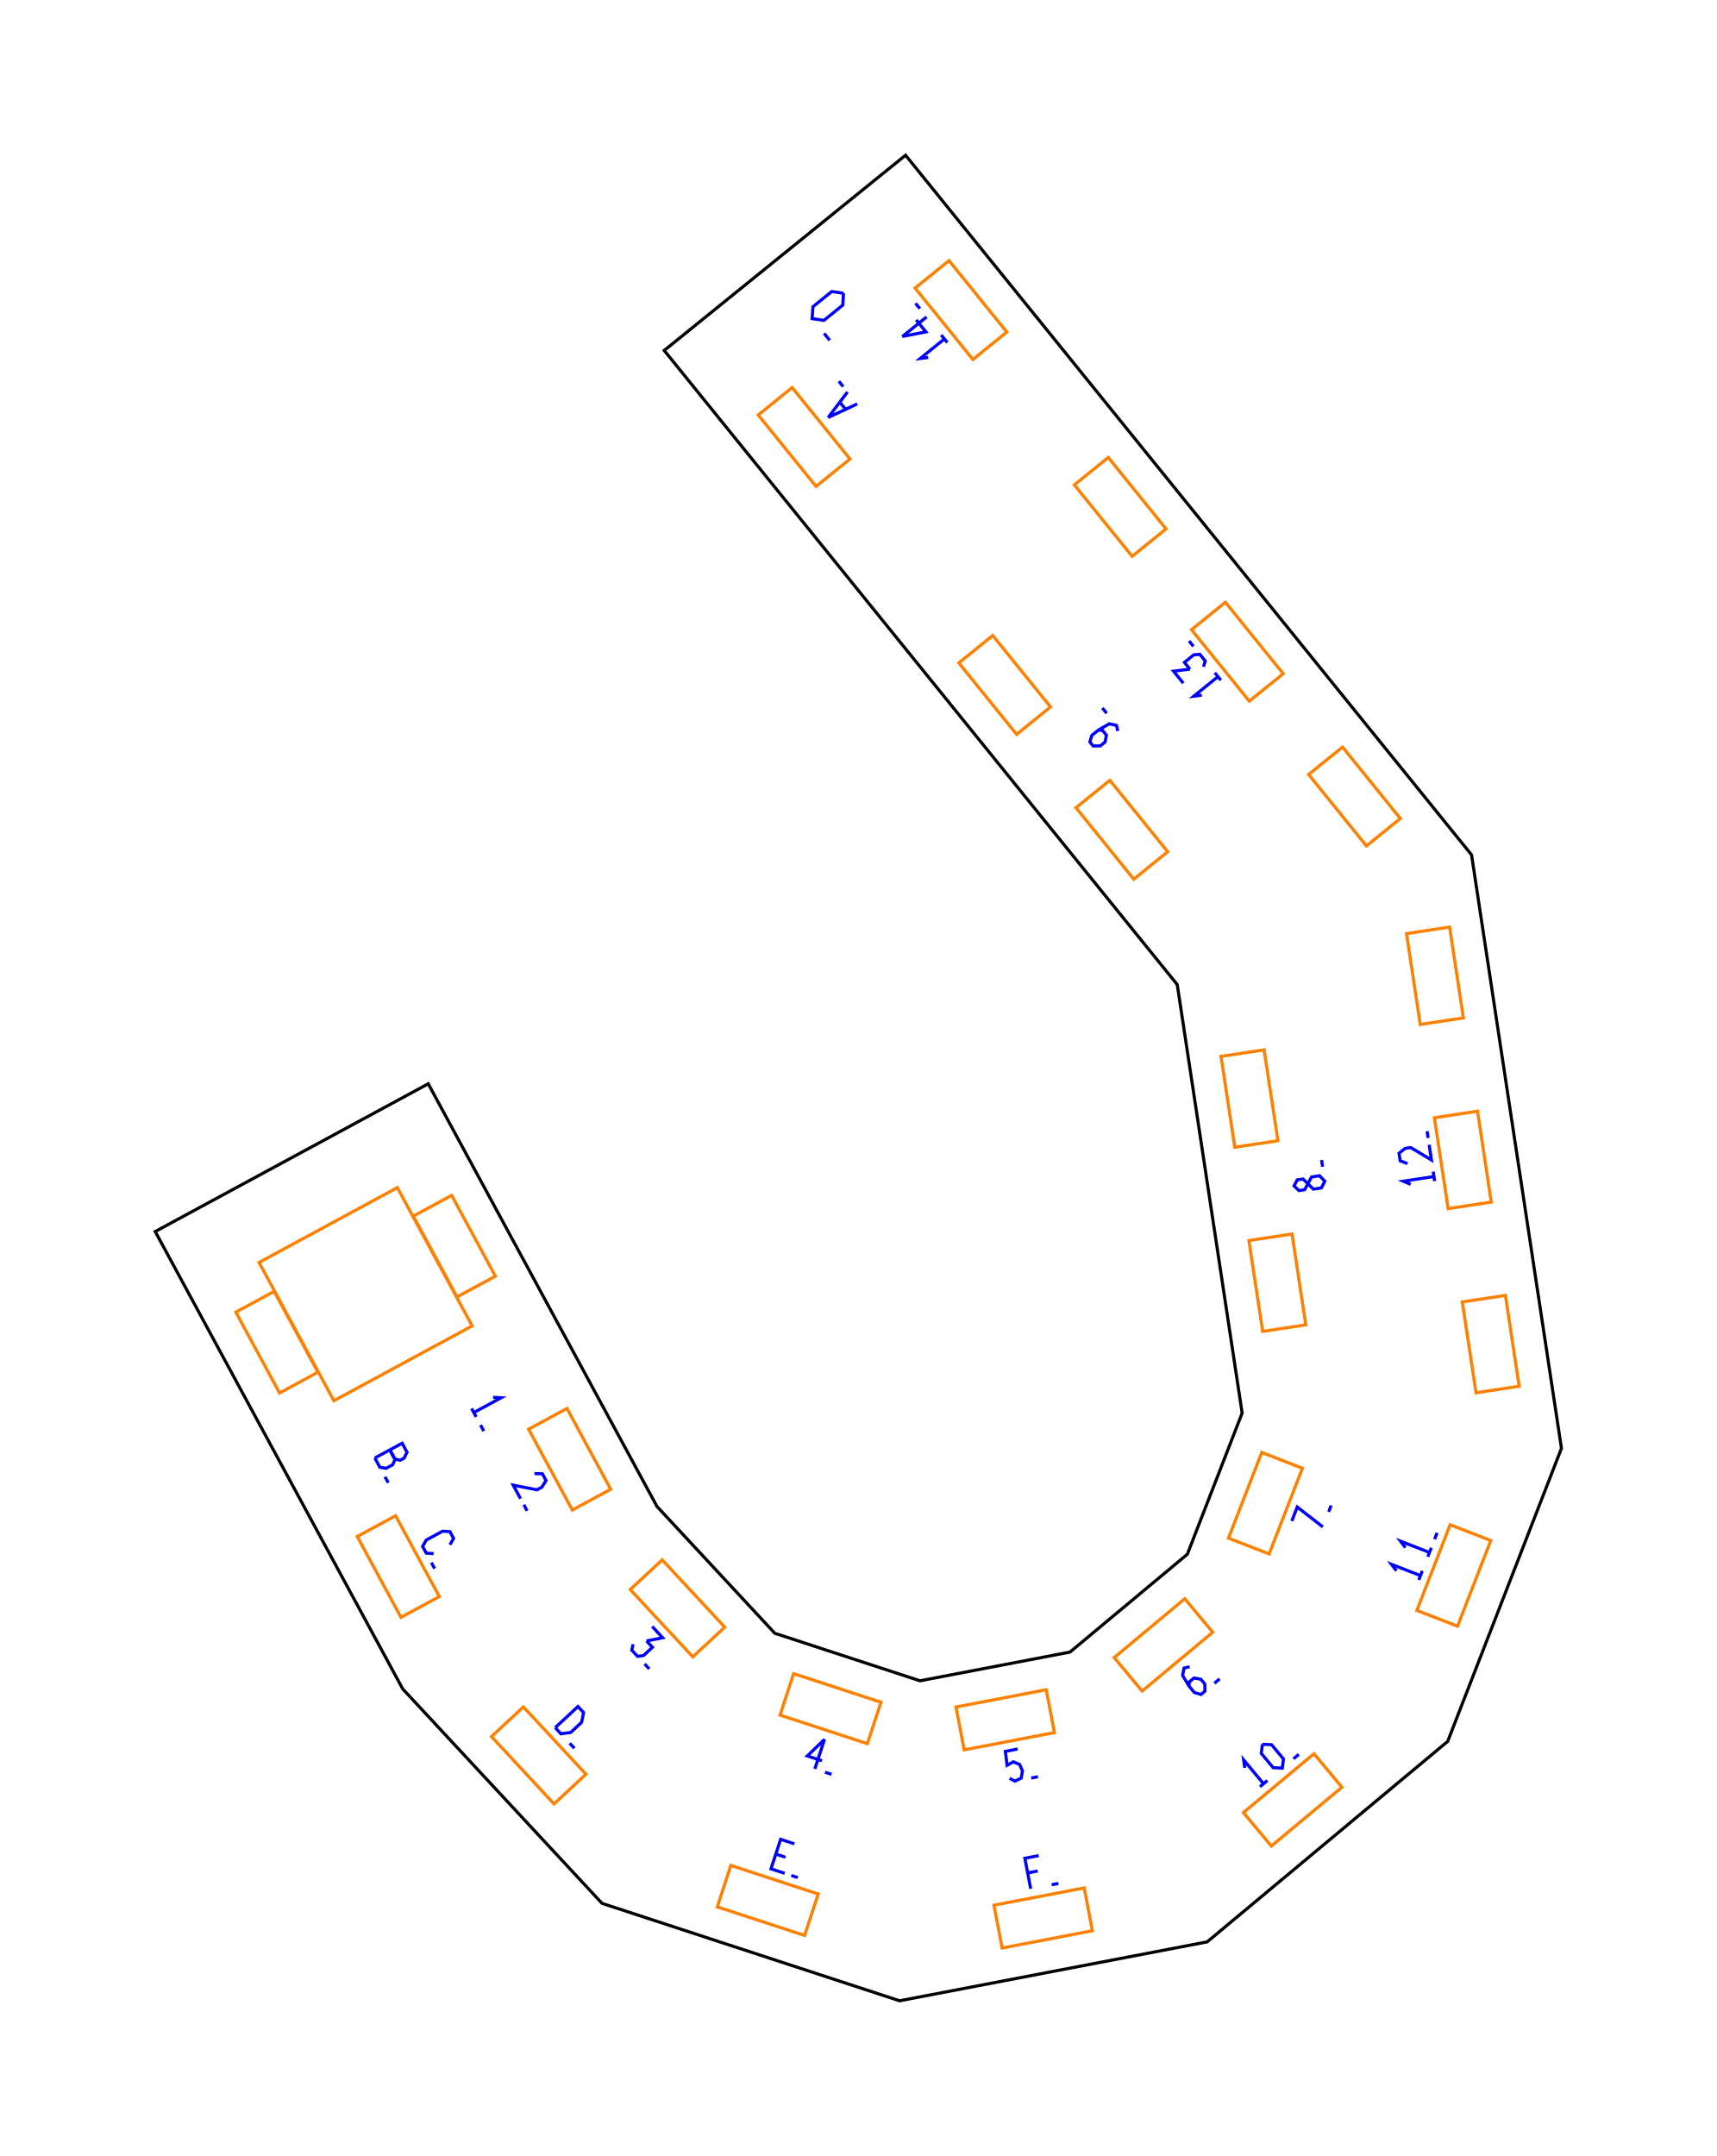
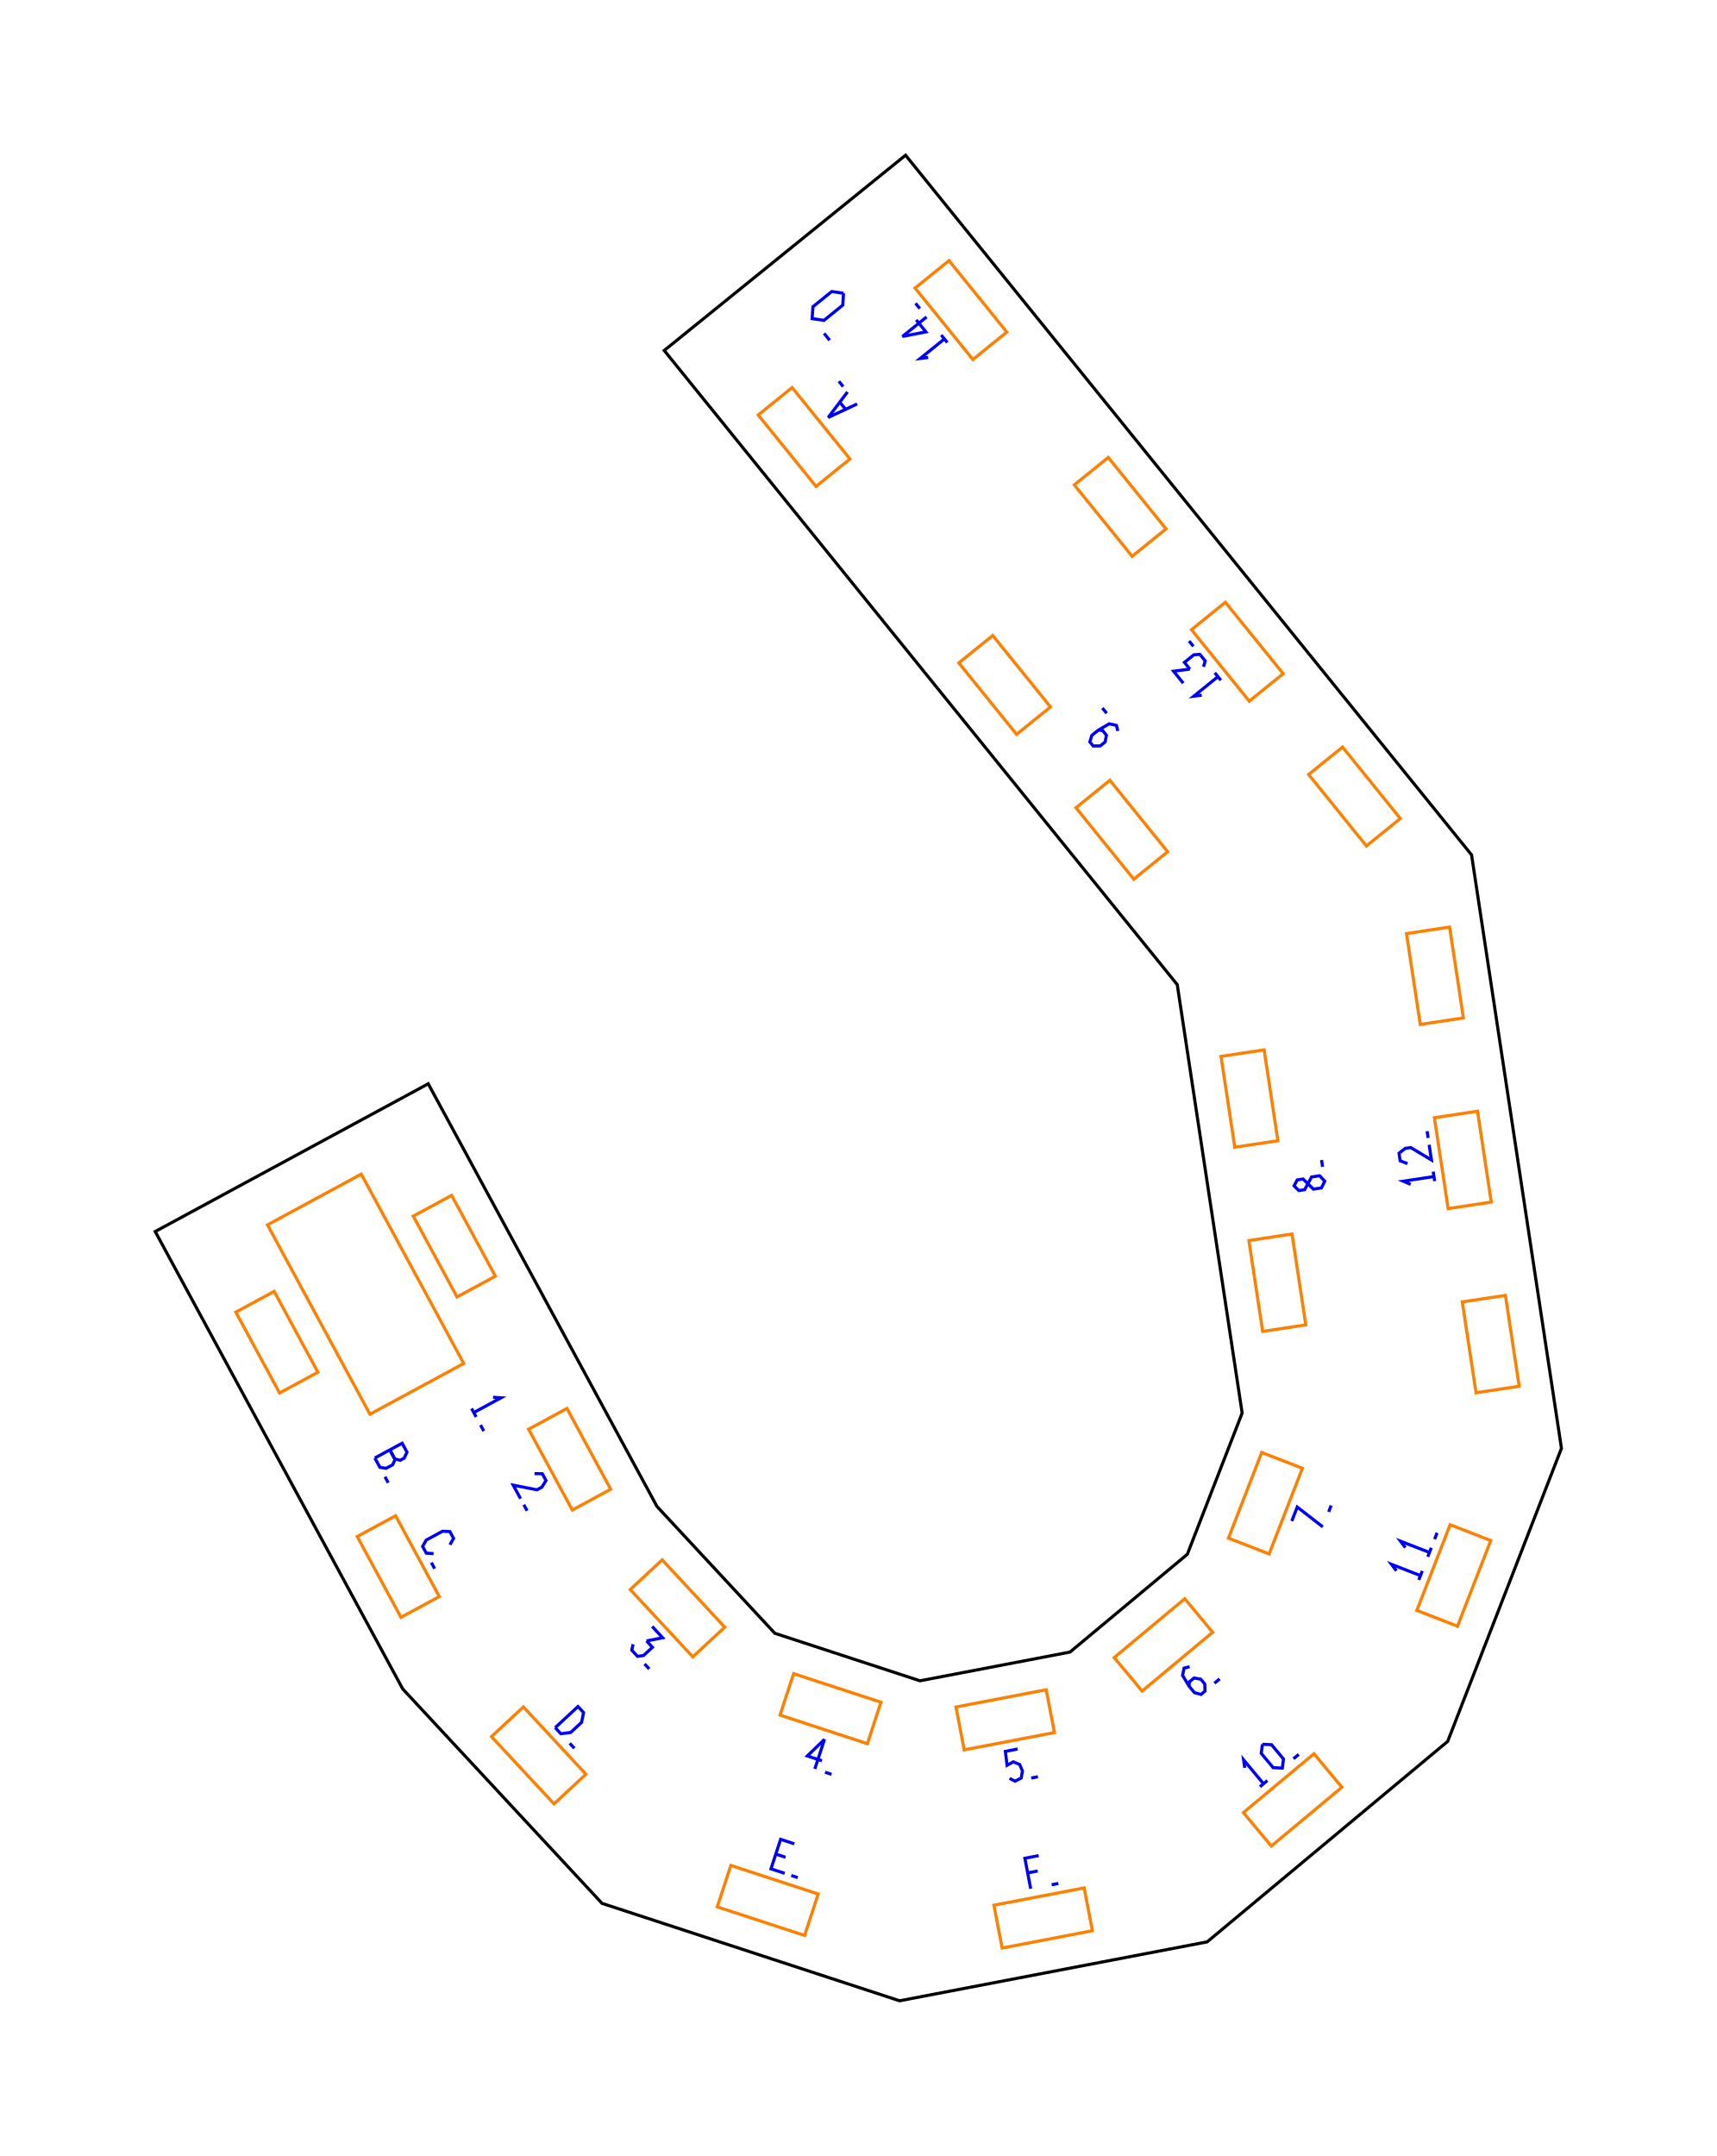
<svg xmlns="http://www.w3.org/2000/svg" width="110.60mm" height="138.90mm" viewBox="0 0 110.60 138.90">
  <g id="numbers" fill="none" stroke="#0000ff" stroke-width="0.2">
    <path d="M 31.766,90.021 L 32.283,90.052 L 30.524,91.004" />
    <path d="M 30.382,90.742 L 30.677,91.287" />
    <path d="M 30.959,91.808 L 31.169,92.195" />
    <path d="M 34.437,94.937 L 34.942,94.946 L 35.178,95.382 L 34.909,95.810 L 34.592,95.981 L 33.065,95.680 L 33.537,96.552" />
    <path d="M 33.748,96.942 L 33.957,97.329" />
    <path d="M 42.017,104.786 L 42.692,105.513 L 41.653,105.717" />
    <path d="M 41.653,105.717 L 42.033,106.126 L 41.461,106.657 L 41.075,106.711 L 40.703,106.311 L 40.786,105.930" />
    <path d="M 41.529,107.200 L 41.829,107.522" />
    <path d="M 52.497,113.960 L 53.119,112.059 L 52.012,113.128 L 52.955,113.436" />
    <path d="M 53.154,114.175 L 53.573,114.312" />
    <path d="M 65.564,112.680 L 64.772,112.832 L 64.881,113.727 L 65.281,113.508 L 65.691,113.674 L 65.871,114.087 L 65.796,114.550 L 65.392,114.749 L 65.042,114.572" />
    <path d="M 66.437,114.549 L 66.869,114.466" />
    <path d="M 76.644,107.378 L 76.284,107.469 L 76.190,107.938 L 76.607,108.632 L 76.953,109.047 L 77.374,109.164 L 77.631,108.950 L 77.620,108.491 L 77.364,108.184 L 76.927,108.105 L 76.622,108.359 L 76.607,108.632" />
    <path d="M 78.239,108.443 L 78.577,108.162" />
    <path d="M 83.226,97.993 L 83.576,97.091 L 85.225,98.370" />
    <path d="M 85.601,97.401 L 85.760,96.991" />
    <path d="M 84.262,76.263 L 84.057,76.645 L 83.681,76.702 L 83.372,76.398 L 83.577,76.015 L 83.953,75.959 L 84.262,76.263 L 84.618,76.610 L 85.132,76.532 L 85.350,76.098 L 85.013,75.748 L 84.499,75.826 L 84.262,76.263" />
    <path d="M 85.209,75.169 L 85.143,74.734" />
    <path d="M 72.015,47.094 L 71.928,46.733 L 71.461,46.633 L 70.761,47.040 L 70.341,47.379 L 70.217,47.798 L 70.428,48.059 L 70.887,48.054 L 71.198,47.802 L 71.283,47.367 L 71.034,47.058 L 70.761,47.040" />
    <path d="M 71.298,45.954 L 71.021,45.612" />
    <path d="M 55.225,26.022 L 53.359,26.894 L 54.601,25.251" />
    <path d="M 54.479,26.371 L 54.104,25.908" />
    <path d="M 54.322,24.906 L 54.046,24.563" />
    <path d="M 24.149,93.931 L 25.908,92.980 L 26.221,93.558 L 26.040,93.938 L 25.776,94.080 L 25.429,93.986 L 25.116,93.408" />
    <path d="M 25.116,93.408 L 25.453,94.030 L 25.295,94.369 L 24.873,94.597 L 24.474,94.531 L 24.149,93.931" />
    <path d="M 24.803,95.140 L 25.012,95.527" />
    <path d="M 28.988,99.520 L 29.222,99.111 L 28.986,98.675 L 28.516,98.648 L 27.461,99.219 L 27.227,99.627 L 27.463,100.063 L 27.933,100.091" />
    <path d="M 27.792,100.672 L 28.002,101.059" />
    <path d="M 35.770,111.305 L 37.235,109.944 L 37.598,110.334 L 37.470,110.961 L 36.767,111.614 L 36.133,111.696 L 35.770,111.305" />
    <path d="M 36.705,112.312 L 37.005,112.634" />
    <path d="M 51.177,118.789 L 50.293,118.499 L 49.671,120.400 L 50.555,120.689" />
    <path d="M 49.982,119.450 L 50.606,119.654" />
    <path d="M 50.977,120.827 L 51.395,120.964" />
    <path d="M 66.917,119.548 L 66.028,119.718 L 66.404,121.683" />
    <path d="M 66.209,120.661 L 66.854,120.538" />
    <path d="M 67.754,121.424 L 68.186,121.341" />
    <path d="M 80.195,113.895 L 80.123,113.382 L 81.403,114.919" />
    <path d="M 81.175,115.109 L 81.651,114.712" />
    <path d="M 81.333,112.374 L 81.922,112.403 L 82.691,113.325 L 82.613,113.910 L 82.024,113.881 L 81.256,112.959 L 81.333,112.374" />
    <path d="M 83.335,113.308 L 83.673,113.026" />
    <path d="M 89.963,101.197 L 89.651,100.784 L 91.516,101.508" />
    <path d="M 91.408,101.785 L 91.632,101.207" />
    <path d="M 90.542,99.706 L 90.230,99.292 L 92.095,100.016" />
    <path d="M 91.987,100.294 L 92.212,99.716" />
    <path d="M 92.426,99.163 L 92.585,98.753" />
    <path d="M 90.883,76.302 L 90.407,76.099 L 92.384,75.799" />
    <path d="M 92.429,76.093 L 92.336,75.480" />
    <path d="M 90.680,74.966 L 90.208,74.786 L 90.134,74.296 L 90.532,73.985 L 90.888,73.931 L 92.223,74.732 L 92.074,73.751" />
    <path d="M 92.008,73.312 L 91.942,72.877" />
    <path d="M 77.425,44.787 L 76.911,44.852 L 78.466,43.594" />
    <path d="M 78.653,43.825 L 78.263,43.343" />
    <path d="M 76.232,44.013 L 75.608,43.242 L 76.659,43.109" />
    <path d="M 76.659,43.109 L 76.308,42.676 L 76.915,42.185 L 77.304,42.157 L 77.647,42.582 L 77.538,42.956" />
    <path d="M 76.884,41.639 L 76.607,41.297" />
    <path d="M 59.802,23.030 L 59.288,23.094 L 60.843,21.836" />
    <path d="M 61.030,22.068 L 60.640,21.586" />
    <path d="M 59.696,20.419 L 58.142,21.677 L 59.651,21.381 L 59.027,20.609" />
    <path d="M 59.261,19.881 L 58.984,19.539" />
    <path d="M 54.346,18.893 L 54.296,19.658 L 53.083,20.640 L 52.324,20.528 L 52.374,19.762 L 53.586,18.781 L 54.346,18.893" />
    <path d="M 53.093,21.478 L 53.453,21.923" />
  </g>
  <g id="slots" fill="none" stroke="#ff8000" stroke-width="0.2">
    <path d="M 29.098,77.011 L 31.915,82.218 L 29.444,83.555 L 26.626,78.349 Z" />
    <path d="M 36.526,90.739 L 39.344,95.945 L 36.872,97.283 L 34.055,92.076 Z" />
    <path d="M 42.662,100.493 L 46.692,104.830 L 44.634,106.743 L 40.603,102.406 Z" />
    <path d="M 51.130,107.825 L 56.756,109.667 L 55.882,112.337 L 50.255,110.495 Z" />
    <path d="M 61.590,109.974 L 67.404,108.861 L 67.933,111.621 L 62.119,112.734 Z" />
    <path d="M 71.783,106.789 L 76.330,102.998 L 78.129,105.157 L 73.582,108.947 Z" />
    <path d="M 79.145,99.095 L 81.288,93.576 L 83.908,94.593 L 81.765,100.112 Z" />
    <path d="M 81.349,85.776 L 80.462,79.922 L 83.241,79.501 L 84.127,85.355 Z" />
    <path d="M 79.552,73.911 L 78.665,68.058 L 81.443,67.637 L 82.330,73.490 Z" />
    <path d="M 73.044,56.641 L 69.320,52.038 L 71.505,50.271 L 75.228,54.873 Z" />
    <path d="M 65.496,47.311 L 61.773,42.709 L 63.958,40.942 L 67.681,45.544 Z" />
    <path d="M 52.573,31.337 L 48.850,26.735 L 51.034,24.967 L 54.758,29.570 Z" />
    <path d="M 17.664,83.198 L 20.482,88.405 L 18.010,89.742 L 15.193,84.535 Z" />
    <path d="M 25.486,97.652 L 28.303,102.859 L 25.832,104.196 L 23.015,98.990 Z" />
    <path d="M 33.720,109.968 L 37.750,114.304 L 35.692,116.217 L 31.662,111.881 Z" />
    <path d="M 47.085,120.180 L 52.711,122.021 L 51.837,124.692 L 46.211,122.850 Z" />
    <path d="M 64.035,122.742 L 69.850,121.629 L 70.378,124.388 L 64.564,125.502 Z" />
    <path d="M 80.106,116.775 L 84.654,112.984 L 86.453,115.143 L 81.905,118.933 Z" />
    <path d="M 91.283,103.751 L 93.426,98.232 L 96.045,99.249 L 93.902,104.768 Z" />
    <path d="M 95.096,89.729 L 94.210,83.876 L 96.988,83.455 L 97.875,89.308 Z" />
    <path d="M 93.299,77.864 L 92.412,72.011 L 95.191,71.590 L 96.077,77.444 Z" />
    <path d="M 91.502,66.000 L 90.615,60.147 L 93.393,59.726 L 94.280,65.579 Z" />
    <path d="M 88.033,54.500 L 84.310,49.897 L 86.495,48.130 L 90.218,52.733 Z" />
    <path d="M 80.486,45.171 L 76.763,40.568 L 78.947,38.801 L 82.671,43.403 Z" />
    <path d="M 72.939,35.841 L 69.215,31.239 L 71.400,29.471 L 75.123,34.074 Z" />
    <path d="M 62.680,23.161 L 58.956,18.558 L 61.141,16.791 L 64.864,21.393 Z" />
-     <path d="M 21.510,90.242 L 30.419,85.421 L 25.598,76.511 L 16.689,81.333 L 21.510,90.242 Z" />
+     <path d="M 23.834,91.111 L 29.876,87.841 L 23.275,75.643 L 17.233,78.912 L 23.834,91.111 Z" />
  </g>
  <g id="outlines" fill="none" stroke="#000000" stroke-width="0.2">
    <path d="M 10.000,79.341 L 19.518,96.931 L 25.945,108.808 L 38.786,122.624 L 57.958,128.900 L 77.772,125.105 L 93.269,112.189 L 100.599,93.308 L 94.807,55.075 L 70.921,25.549 L 58.342,10.000 L 42.793,22.579 L 55.372,38.128 L 75.846,63.435 L 80.027,91.035 L 76.495,100.134 L 68.936,106.434 L 59.271,108.285 L 49.918,105.224 L 42.326,97.054 L 37.108,87.412 L 27.590,69.823 Z" />
  </g>
</svg>
